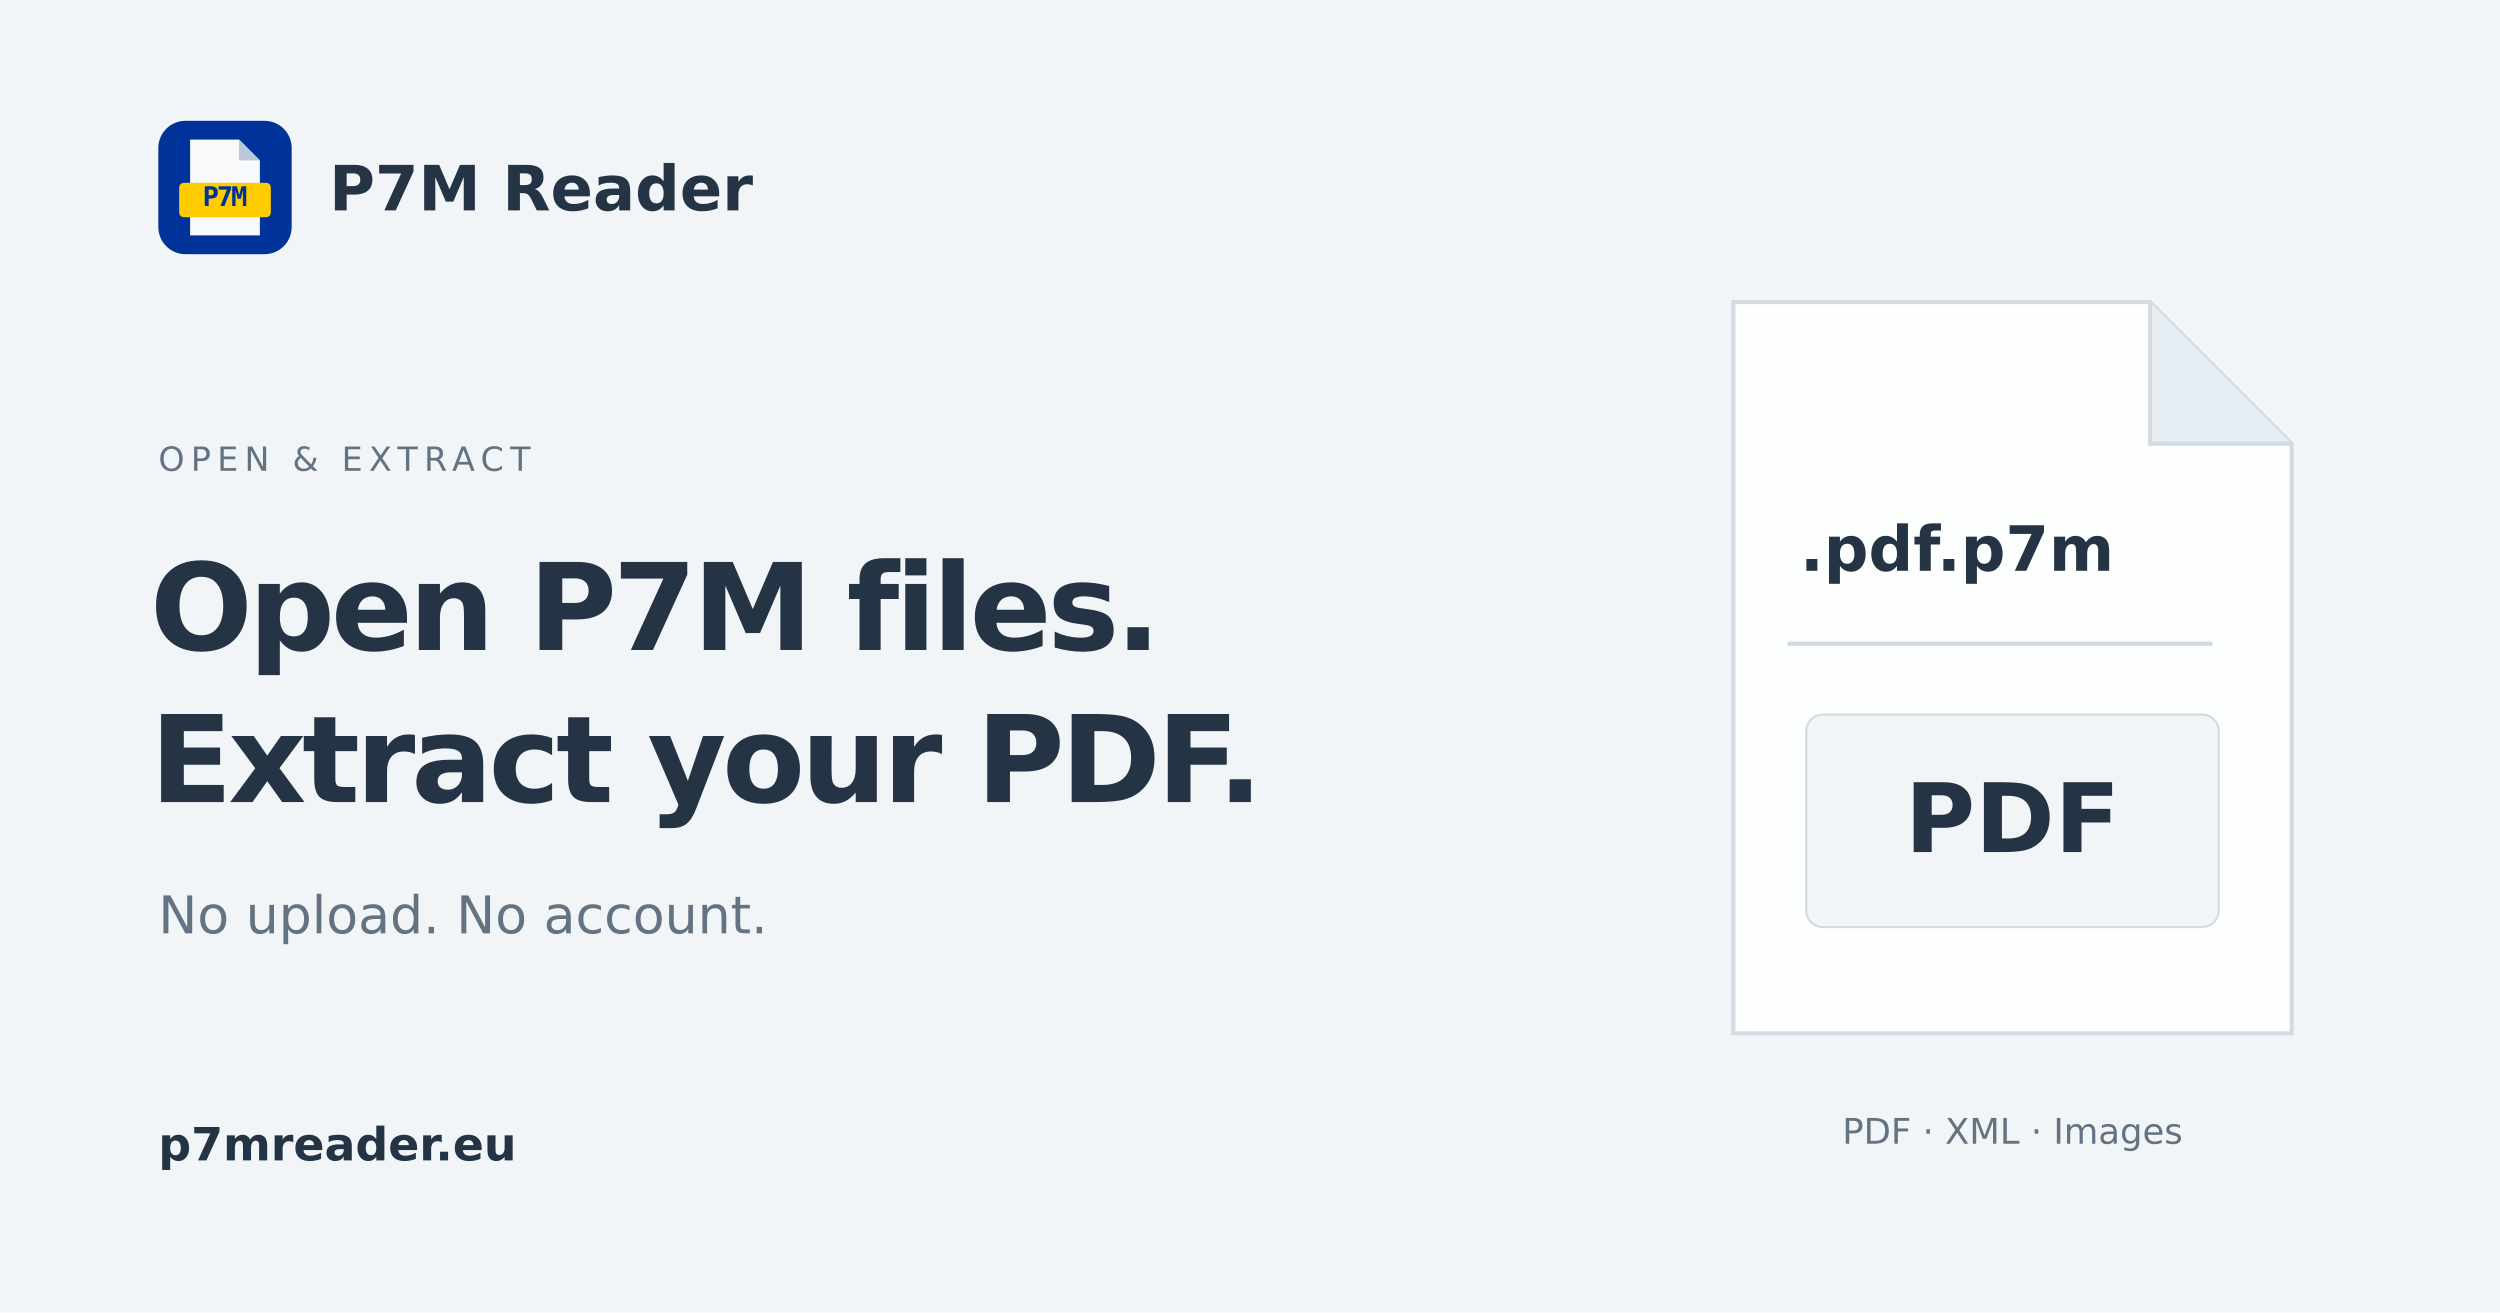
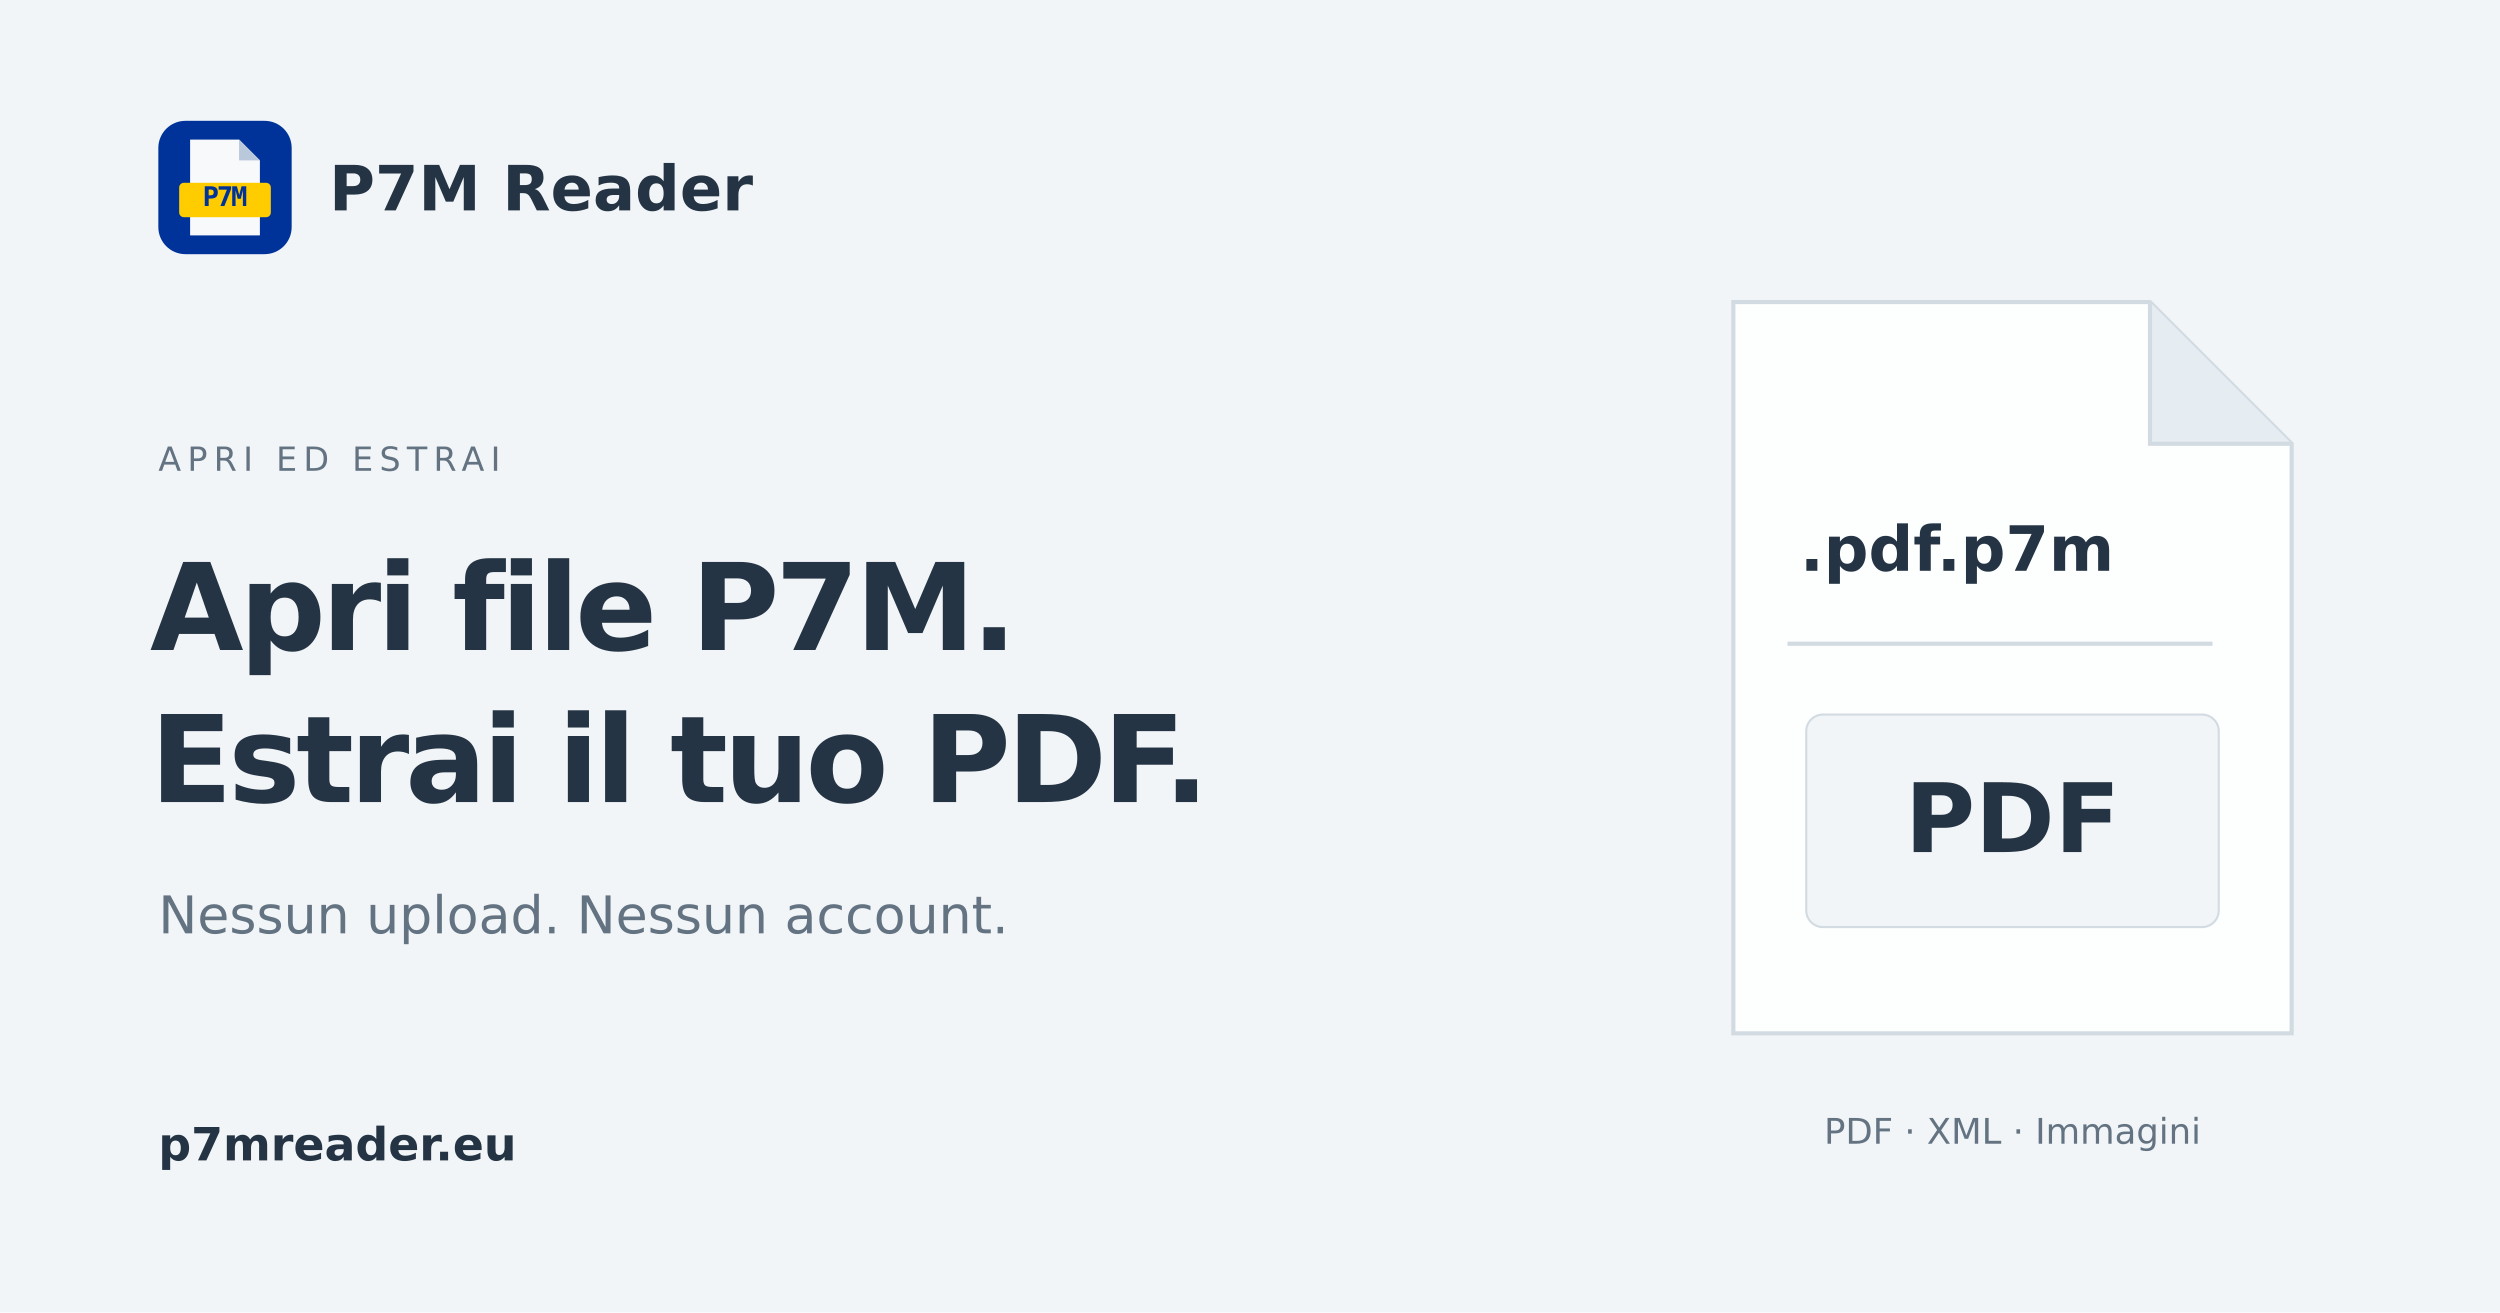
<svg xmlns="http://www.w3.org/2000/svg" width="1200" height="630" viewBox="0 0 1200 630">
  <rect width="1200" height="630" fill="#f2f5f7" />
  <g font-family="DejaVu Sans, sans-serif" fill="#243444">
    <svg x="76" y="58" width="64" height="64" viewBox="0 0 512 512">
      <rect width="512" height="512" rx="104" fill="#003399" />
      <path fill="#f7f9fa" d="M122 72h188l80 80v288H122z" />
      <path fill="#b9c9db" d="M310 72v80h80z" />
      <rect x="80" y="238" width="352" height="132" rx="18" fill="#ffcc00" />
      <text x="256" y="327" fill="#003399" font-family="ui-monospace, monospace" font-size="104" font-weight="800" text-anchor="middle" letter-spacing="-8">P7M</text>
    </svg>
    <text x="158" y="101" font-size="30" font-weight="700">P7M Reader</text>
-     <text x="76" y="226" font-size="16" letter-spacing="3" fill="#637382">OPEN &amp; EXTRACT</text>
-     <text x="72" y="312" font-size="58" font-weight="700" letter-spacing="-2">Open P7M files.</text>
-     <text x="72" y="385" font-size="58" font-weight="700" letter-spacing="-2">Extract your PDF.</text>
-     <text x="76" y="448" font-size="25" fill="#637382">No upload. No account.</text>
+     <text x="76" y="226" font-size="16" letter-spacing="3" fill="#637382">APRI ED ESTRAI</text>
+     <text x="72" y="312" font-size="58" font-weight="700" letter-spacing="-2">Apri file P7M.</text>
+     <text x="72" y="385" font-size="58" font-weight="700" letter-spacing="-2">Estrai il tuo PDF.</text>
+     <text x="76" y="448" font-size="25" fill="#637382">Nessun upload. Nessun account.</text>
    <text x="76" y="557" font-size="22" font-weight="700">p7mreader.eu</text>
    <path d="M832 145h200l68 68v283H832z" fill="#fdfefe" stroke="#d2dbe2" stroke-width="2" />
    <path d="M1032 145v68h68" fill="#e6edf2" stroke="#d2dbe2" stroke-width="2" />
    <text x="864" y="274" font-size="30" font-weight="700">.pdf.p7m</text>
    <path d="M858 309h204" stroke="#d2dbe2" stroke-width="2" />
    <rect x="867" y="343" width="198" height="102" rx="8" fill="#f2f5f7" stroke="#d2dbe2" />
    <text x="966" y="409" text-anchor="middle" font-size="46" font-weight="700">PDF</text>
-     <text x="966" y="549" text-anchor="middle" font-size="17" fill="#637382">PDF · XML · Images</text>
+     <text x="966" y="549" text-anchor="middle" font-size="17" fill="#637382">PDF · XML · Immagini</text>
  </g>
</svg>
